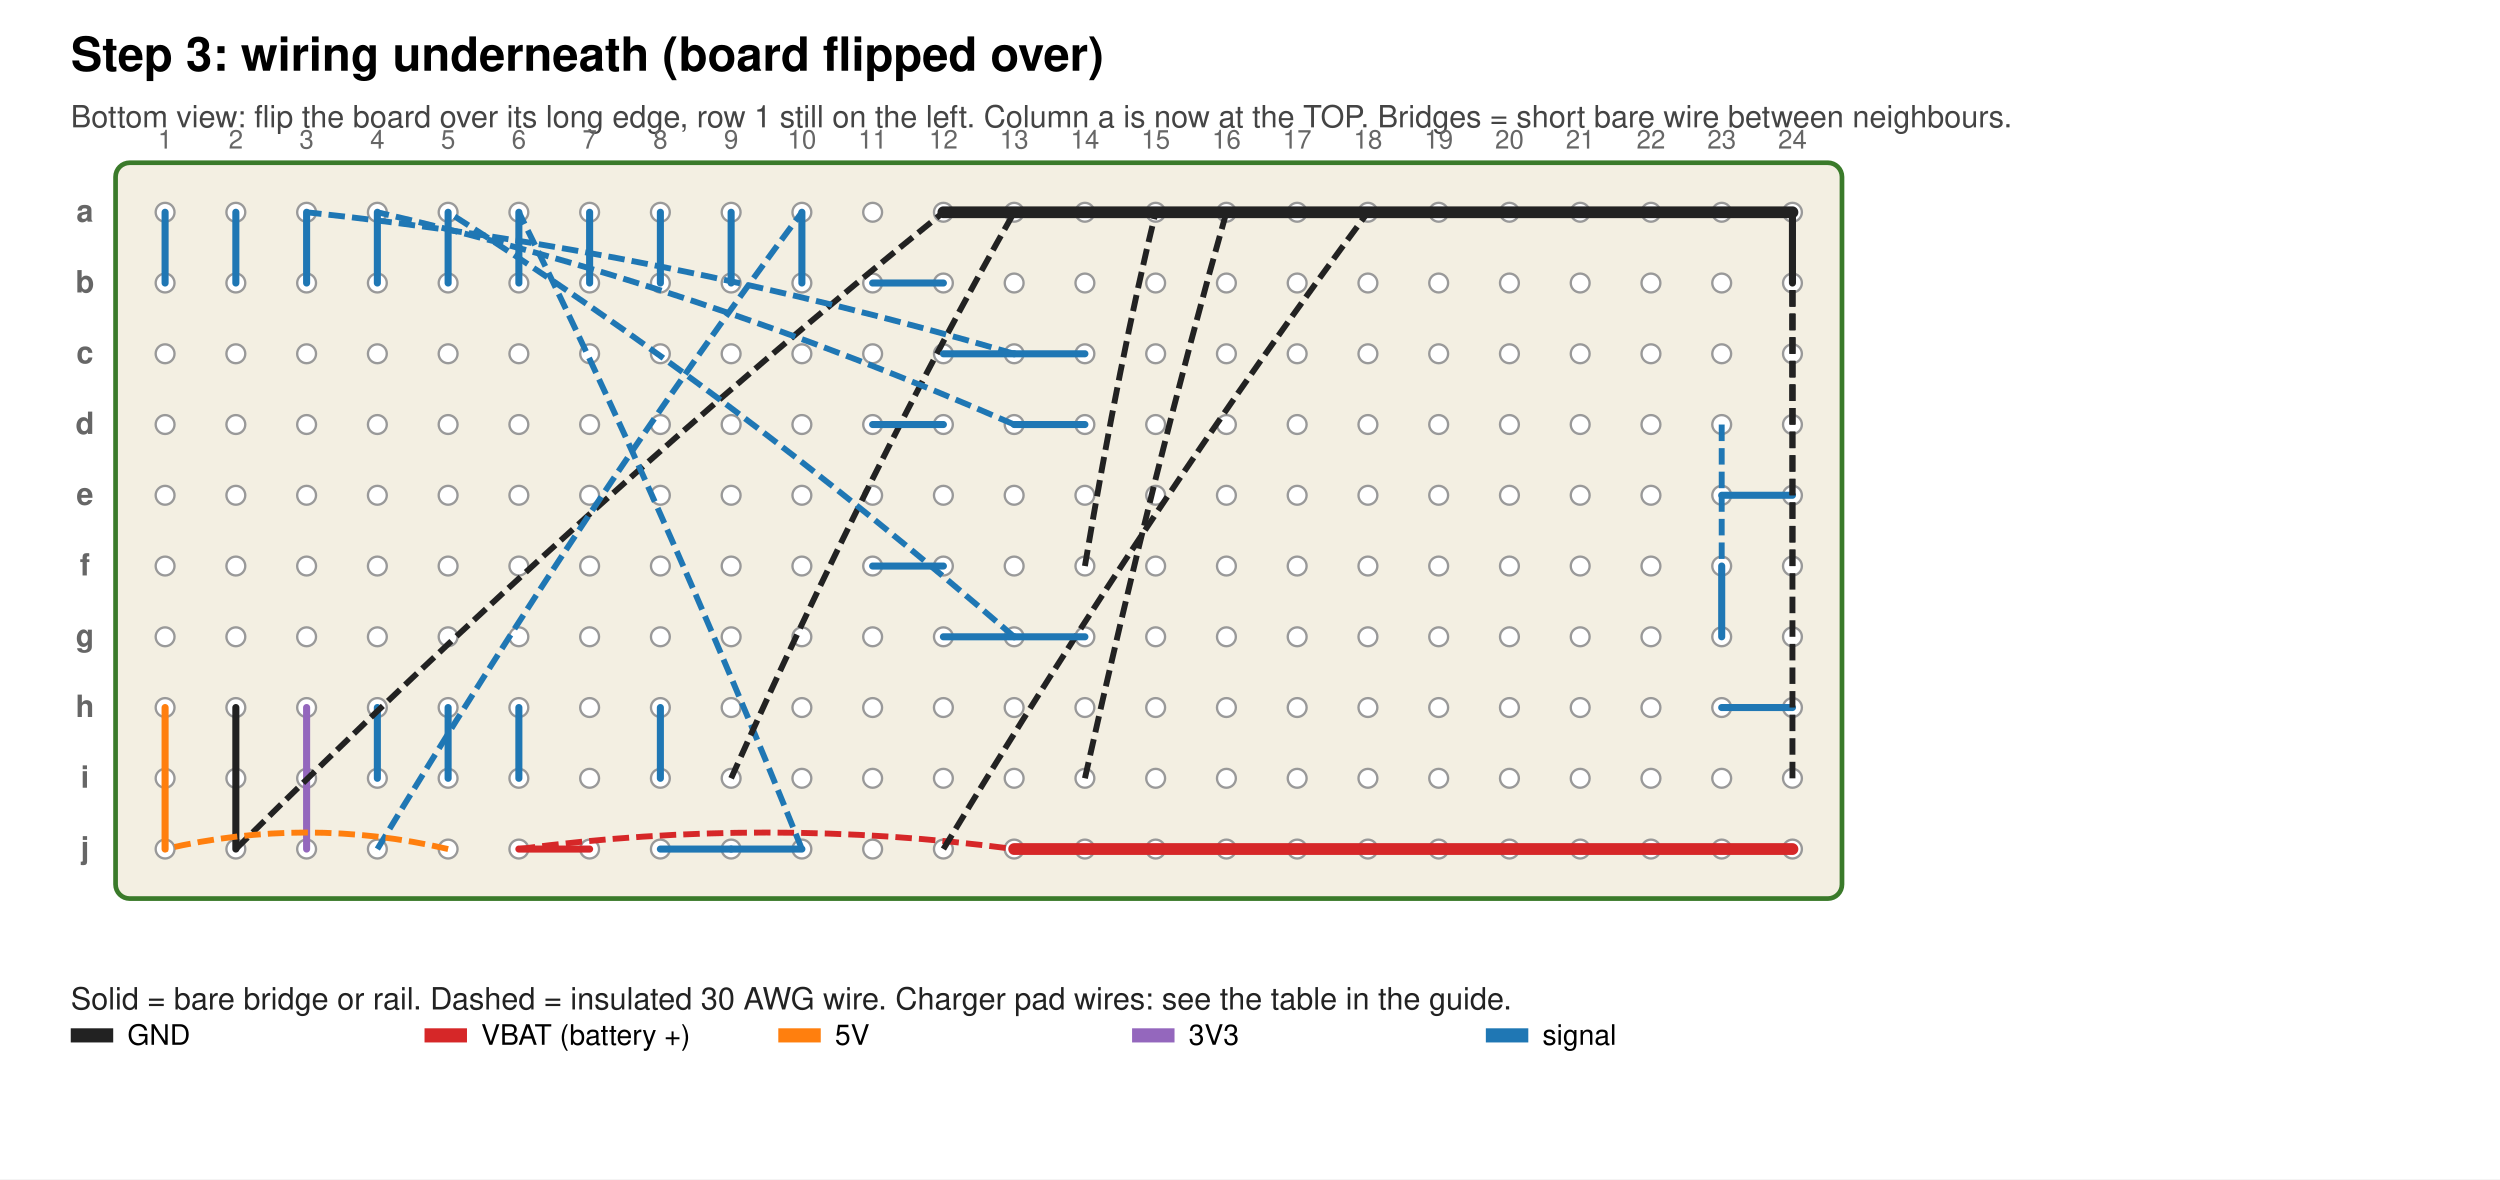
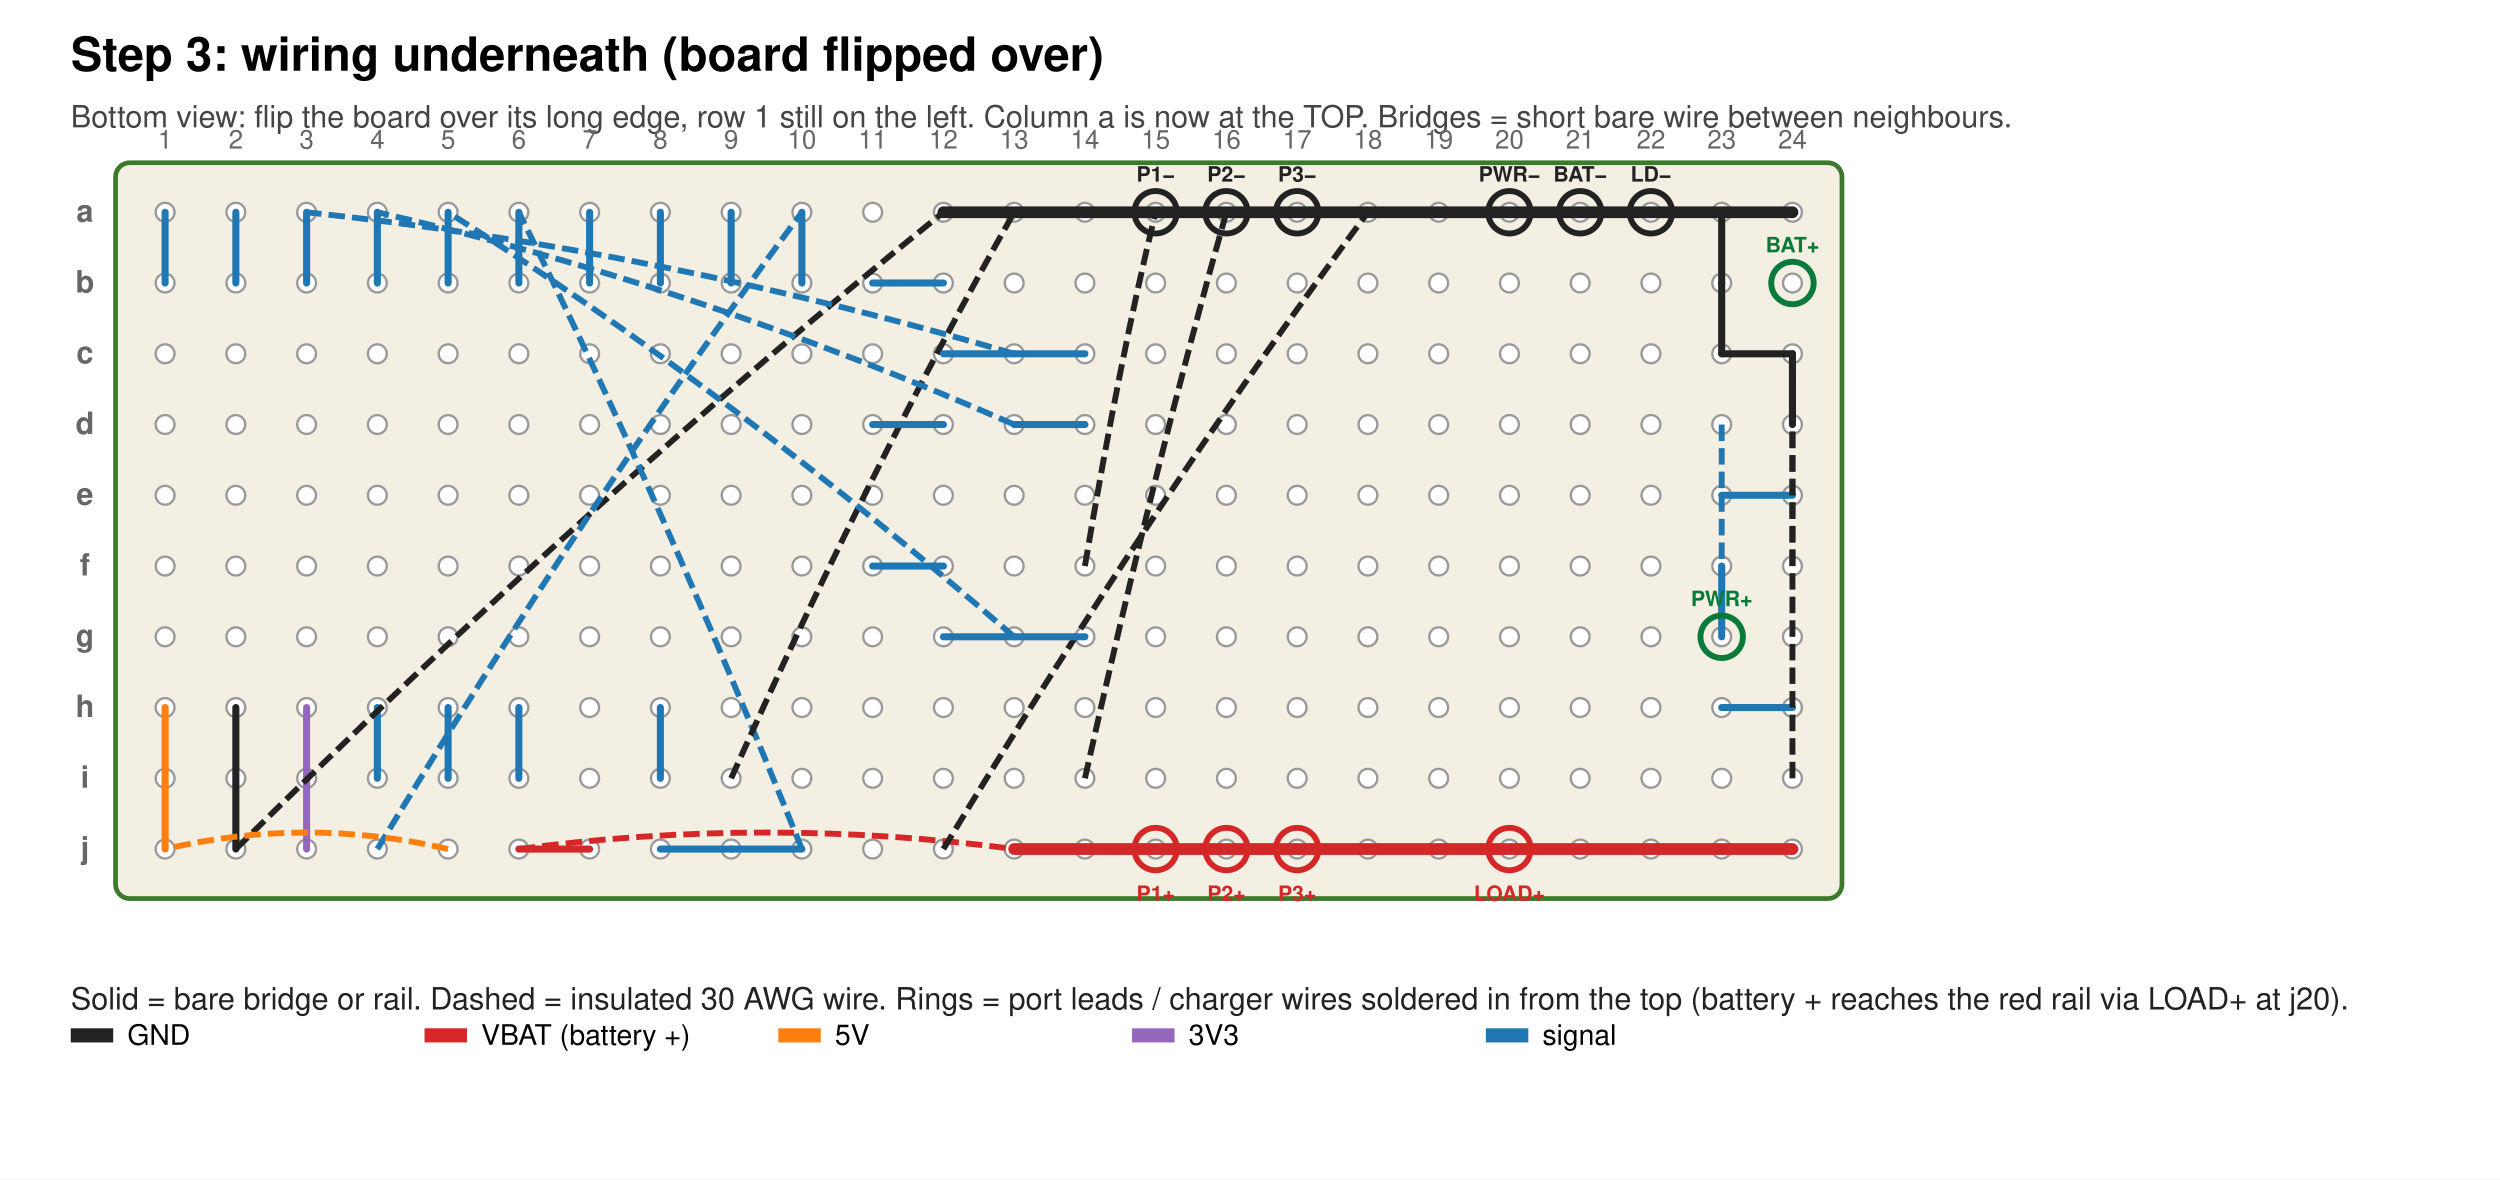
<svg xmlns="http://www.w3.org/2000/svg" width="1060" height="500" font-family="Helvetica,Arial">
  <rect width="100%" height="100%" fill="#ffffff" />
  <text x="30" y="30" font-size="20" font-weight="bold">Step 3: wiring underneath (board flipped over)</text>
  <text x="30" y="54" font-size="13" fill="#444">Bottom view: flip the board over its long edge, row 1 still on the left. Column a is now at the TOP. Bridges = short bare wire between neighbours.</text>
  <rect x="49" y="69" width="732" height="312" rx="6" fill="#f3efe2" stroke="#3a7a2a" stroke-width="2" />
  <text x="70" y="63" font-size="11" fill="#666" text-anchor="middle">1</text>
  <text x="100" y="63" font-size="11" fill="#666" text-anchor="middle">2</text>
  <text x="130" y="63" font-size="11" fill="#666" text-anchor="middle">3</text>
  <text x="160" y="63" font-size="11" fill="#666" text-anchor="middle">4</text>
  <text x="190" y="63" font-size="11" fill="#666" text-anchor="middle">5</text>
  <text x="220" y="63" font-size="11" fill="#666" text-anchor="middle">6</text>
  <text x="250" y="63" font-size="11" fill="#666" text-anchor="middle">7</text>
  <text x="280" y="63" font-size="11" fill="#666" text-anchor="middle">8</text>
  <text x="310" y="63" font-size="11" fill="#666" text-anchor="middle">9</text>
  <text x="340" y="63" font-size="11" fill="#666" text-anchor="middle">10</text>
  <text x="370" y="63" font-size="11" fill="#666" text-anchor="middle">11</text>
  <text x="400" y="63" font-size="11" fill="#666" text-anchor="middle">12</text>
  <text x="430" y="63" font-size="11" fill="#666" text-anchor="middle">13</text>
  <text x="460" y="63" font-size="11" fill="#666" text-anchor="middle">14</text>
  <text x="490" y="63" font-size="11" fill="#666" text-anchor="middle">15</text>
  <text x="520" y="63" font-size="11" fill="#666" text-anchor="middle">16</text>
  <text x="550" y="63" font-size="11" fill="#666" text-anchor="middle">17</text>
  <text x="580" y="63" font-size="11" fill="#666" text-anchor="middle">18</text>
  <text x="610" y="63" font-size="11" fill="#666" text-anchor="middle">19</text>
  <text x="640" y="63" font-size="11" fill="#666" text-anchor="middle">20</text>
  <text x="670" y="63" font-size="11" fill="#666" text-anchor="middle">21</text>
  <text x="700" y="63" font-size="11" fill="#666" text-anchor="middle">22</text>
  <text x="730" y="63" font-size="11" fill="#666" text-anchor="middle">23</text>
  <text x="760" y="63" font-size="11" fill="#666" text-anchor="middle">24</text>
  <text x="36" y="94" font-size="13" font-weight="bold" fill="#666" text-anchor="middle">a</text>
  <text x="36" y="124" font-size="13" font-weight="bold" fill="#666" text-anchor="middle">b</text>
  <text x="36" y="154" font-size="13" font-weight="bold" fill="#666" text-anchor="middle">c</text>
  <text x="36" y="184" font-size="13" font-weight="bold" fill="#666" text-anchor="middle">d</text>
  <text x="36" y="214" font-size="13" font-weight="bold" fill="#666" text-anchor="middle">e</text>
  <text x="36" y="244" font-size="13" font-weight="bold" fill="#666" text-anchor="middle">f</text>
  <text x="36" y="274" font-size="13" font-weight="bold" fill="#666" text-anchor="middle">g</text>
  <text x="36" y="304" font-size="13" font-weight="bold" fill="#666" text-anchor="middle">h</text>
  <text x="36" y="334" font-size="13" font-weight="bold" fill="#666" text-anchor="middle">i</text>
  <text x="36" y="364" font-size="13" font-weight="bold" fill="#666" text-anchor="middle">j</text>
  <circle cx="70" cy="90" r="4" fill="#fff" stroke="#999" />
  <circle cx="70" cy="120" r="4" fill="#fff" stroke="#999" />
  <circle cx="70" cy="150" r="4" fill="#fff" stroke="#999" />
  <circle cx="70" cy="180" r="4" fill="#fff" stroke="#999" />
  <circle cx="70" cy="210" r="4" fill="#fff" stroke="#999" />
  <circle cx="70" cy="240" r="4" fill="#fff" stroke="#999" />
  <circle cx="70" cy="270" r="4" fill="#fff" stroke="#999" />
  <circle cx="70" cy="300" r="4" fill="#fff" stroke="#999" />
  <circle cx="70" cy="330" r="4" fill="#fff" stroke="#999" />
  <circle cx="70" cy="360" r="4" fill="#fff" stroke="#999" />
  <circle cx="100" cy="90" r="4" fill="#fff" stroke="#999" />
  <circle cx="100" cy="120" r="4" fill="#fff" stroke="#999" />
  <circle cx="100" cy="150" r="4" fill="#fff" stroke="#999" />
  <circle cx="100" cy="180" r="4" fill="#fff" stroke="#999" />
  <circle cx="100" cy="210" r="4" fill="#fff" stroke="#999" />
  <circle cx="100" cy="240" r="4" fill="#fff" stroke="#999" />
  <circle cx="100" cy="270" r="4" fill="#fff" stroke="#999" />
  <circle cx="100" cy="300" r="4" fill="#fff" stroke="#999" />
  <circle cx="100" cy="330" r="4" fill="#fff" stroke="#999" />
  <circle cx="100" cy="360" r="4" fill="#fff" stroke="#999" />
  <circle cx="130" cy="90" r="4" fill="#fff" stroke="#999" />
  <circle cx="130" cy="120" r="4" fill="#fff" stroke="#999" />
  <circle cx="130" cy="150" r="4" fill="#fff" stroke="#999" />
  <circle cx="130" cy="180" r="4" fill="#fff" stroke="#999" />
  <circle cx="130" cy="210" r="4" fill="#fff" stroke="#999" />
  <circle cx="130" cy="240" r="4" fill="#fff" stroke="#999" />
  <circle cx="130" cy="270" r="4" fill="#fff" stroke="#999" />
  <circle cx="130" cy="300" r="4" fill="#fff" stroke="#999" />
  <circle cx="130" cy="330" r="4" fill="#fff" stroke="#999" />
  <circle cx="130" cy="360" r="4" fill="#fff" stroke="#999" />
  <circle cx="160" cy="90" r="4" fill="#fff" stroke="#999" />
  <circle cx="160" cy="120" r="4" fill="#fff" stroke="#999" />
  <circle cx="160" cy="150" r="4" fill="#fff" stroke="#999" />
  <circle cx="160" cy="180" r="4" fill="#fff" stroke="#999" />
  <circle cx="160" cy="210" r="4" fill="#fff" stroke="#999" />
  <circle cx="160" cy="240" r="4" fill="#fff" stroke="#999" />
  <circle cx="160" cy="270" r="4" fill="#fff" stroke="#999" />
  <circle cx="160" cy="300" r="4" fill="#fff" stroke="#999" />
  <circle cx="160" cy="330" r="4" fill="#fff" stroke="#999" />
  <circle cx="160" cy="360" r="4" fill="#fff" stroke="#999" />
  <circle cx="190" cy="90" r="4" fill="#fff" stroke="#999" />
  <circle cx="190" cy="120" r="4" fill="#fff" stroke="#999" />
  <circle cx="190" cy="150" r="4" fill="#fff" stroke="#999" />
  <circle cx="190" cy="180" r="4" fill="#fff" stroke="#999" />
  <circle cx="190" cy="210" r="4" fill="#fff" stroke="#999" />
  <circle cx="190" cy="240" r="4" fill="#fff" stroke="#999" />
  <circle cx="190" cy="270" r="4" fill="#fff" stroke="#999" />
  <circle cx="190" cy="300" r="4" fill="#fff" stroke="#999" />
  <circle cx="190" cy="330" r="4" fill="#fff" stroke="#999" />
  <circle cx="190" cy="360" r="4" fill="#fff" stroke="#999" />
  <circle cx="220" cy="90" r="4" fill="#fff" stroke="#999" />
  <circle cx="220" cy="120" r="4" fill="#fff" stroke="#999" />
  <circle cx="220" cy="150" r="4" fill="#fff" stroke="#999" />
  <circle cx="220" cy="180" r="4" fill="#fff" stroke="#999" />
  <circle cx="220" cy="210" r="4" fill="#fff" stroke="#999" />
  <circle cx="220" cy="240" r="4" fill="#fff" stroke="#999" />
  <circle cx="220" cy="270" r="4" fill="#fff" stroke="#999" />
  <circle cx="220" cy="300" r="4" fill="#fff" stroke="#999" />
  <circle cx="220" cy="330" r="4" fill="#fff" stroke="#999" />
  <circle cx="220" cy="360" r="4" fill="#fff" stroke="#999" />
  <circle cx="250" cy="90" r="4" fill="#fff" stroke="#999" />
  <circle cx="250" cy="120" r="4" fill="#fff" stroke="#999" />
  <circle cx="250" cy="150" r="4" fill="#fff" stroke="#999" />
  <circle cx="250" cy="180" r="4" fill="#fff" stroke="#999" />
  <circle cx="250" cy="210" r="4" fill="#fff" stroke="#999" />
  <circle cx="250" cy="240" r="4" fill="#fff" stroke="#999" />
  <circle cx="250" cy="270" r="4" fill="#fff" stroke="#999" />
  <circle cx="250" cy="300" r="4" fill="#fff" stroke="#999" />
  <circle cx="250" cy="330" r="4" fill="#fff" stroke="#999" />
  <circle cx="250" cy="360" r="4" fill="#fff" stroke="#999" />
  <circle cx="280" cy="90" r="4" fill="#fff" stroke="#999" />
  <circle cx="280" cy="120" r="4" fill="#fff" stroke="#999" />
  <circle cx="280" cy="150" r="4" fill="#fff" stroke="#999" />
  <circle cx="280" cy="180" r="4" fill="#fff" stroke="#999" />
  <circle cx="280" cy="210" r="4" fill="#fff" stroke="#999" />
  <circle cx="280" cy="240" r="4" fill="#fff" stroke="#999" />
  <circle cx="280" cy="270" r="4" fill="#fff" stroke="#999" />
  <circle cx="280" cy="300" r="4" fill="#fff" stroke="#999" />
  <circle cx="280" cy="330" r="4" fill="#fff" stroke="#999" />
  <circle cx="280" cy="360" r="4" fill="#fff" stroke="#999" />
  <circle cx="310" cy="90" r="4" fill="#fff" stroke="#999" />
  <circle cx="310" cy="120" r="4" fill="#fff" stroke="#999" />
  <circle cx="310" cy="150" r="4" fill="#fff" stroke="#999" />
  <circle cx="310" cy="180" r="4" fill="#fff" stroke="#999" />
  <circle cx="310" cy="210" r="4" fill="#fff" stroke="#999" />
  <circle cx="310" cy="240" r="4" fill="#fff" stroke="#999" />
  <circle cx="310" cy="270" r="4" fill="#fff" stroke="#999" />
  <circle cx="310" cy="300" r="4" fill="#fff" stroke="#999" />
  <circle cx="310" cy="330" r="4" fill="#fff" stroke="#999" />
  <circle cx="310" cy="360" r="4" fill="#fff" stroke="#999" />
  <circle cx="340" cy="90" r="4" fill="#fff" stroke="#999" />
  <circle cx="340" cy="120" r="4" fill="#fff" stroke="#999" />
  <circle cx="340" cy="150" r="4" fill="#fff" stroke="#999" />
  <circle cx="340" cy="180" r="4" fill="#fff" stroke="#999" />
  <circle cx="340" cy="210" r="4" fill="#fff" stroke="#999" />
  <circle cx="340" cy="240" r="4" fill="#fff" stroke="#999" />
  <circle cx="340" cy="270" r="4" fill="#fff" stroke="#999" />
  <circle cx="340" cy="300" r="4" fill="#fff" stroke="#999" />
  <circle cx="340" cy="330" r="4" fill="#fff" stroke="#999" />
  <circle cx="340" cy="360" r="4" fill="#fff" stroke="#999" />
  <circle cx="370" cy="90" r="4" fill="#fff" stroke="#999" />
  <circle cx="370" cy="120" r="4" fill="#fff" stroke="#999" />
  <circle cx="370" cy="150" r="4" fill="#fff" stroke="#999" />
  <circle cx="370" cy="180" r="4" fill="#fff" stroke="#999" />
  <circle cx="370" cy="210" r="4" fill="#fff" stroke="#999" />
  <circle cx="370" cy="240" r="4" fill="#fff" stroke="#999" />
  <circle cx="370" cy="270" r="4" fill="#fff" stroke="#999" />
  <circle cx="370" cy="300" r="4" fill="#fff" stroke="#999" />
  <circle cx="370" cy="330" r="4" fill="#fff" stroke="#999" />
  <circle cx="370" cy="360" r="4" fill="#fff" stroke="#999" />
  <circle cx="400" cy="90" r="4" fill="#fff" stroke="#999" />
  <circle cx="400" cy="120" r="4" fill="#fff" stroke="#999" />
  <circle cx="400" cy="150" r="4" fill="#fff" stroke="#999" />
  <circle cx="400" cy="180" r="4" fill="#fff" stroke="#999" />
  <circle cx="400" cy="210" r="4" fill="#fff" stroke="#999" />
  <circle cx="400" cy="240" r="4" fill="#fff" stroke="#999" />
  <circle cx="400" cy="270" r="4" fill="#fff" stroke="#999" />
  <circle cx="400" cy="300" r="4" fill="#fff" stroke="#999" />
  <circle cx="400" cy="330" r="4" fill="#fff" stroke="#999" />
  <circle cx="400" cy="360" r="4" fill="#fff" stroke="#999" />
  <circle cx="430" cy="90" r="4" fill="#fff" stroke="#999" />
  <circle cx="430" cy="120" r="4" fill="#fff" stroke="#999" />
  <circle cx="430" cy="150" r="4" fill="#fff" stroke="#999" />
  <circle cx="430" cy="180" r="4" fill="#fff" stroke="#999" />
  <circle cx="430" cy="210" r="4" fill="#fff" stroke="#999" />
  <circle cx="430" cy="240" r="4" fill="#fff" stroke="#999" />
  <circle cx="430" cy="270" r="4" fill="#fff" stroke="#999" />
  <circle cx="430" cy="300" r="4" fill="#fff" stroke="#999" />
  <circle cx="430" cy="330" r="4" fill="#fff" stroke="#999" />
  <circle cx="430" cy="360" r="4" fill="#fff" stroke="#999" />
  <circle cx="460" cy="90" r="4" fill="#fff" stroke="#999" />
  <circle cx="460" cy="120" r="4" fill="#fff" stroke="#999" />
  <circle cx="460" cy="150" r="4" fill="#fff" stroke="#999" />
  <circle cx="460" cy="180" r="4" fill="#fff" stroke="#999" />
  <circle cx="460" cy="210" r="4" fill="#fff" stroke="#999" />
  <circle cx="460" cy="240" r="4" fill="#fff" stroke="#999" />
  <circle cx="460" cy="270" r="4" fill="#fff" stroke="#999" />
  <circle cx="460" cy="300" r="4" fill="#fff" stroke="#999" />
  <circle cx="460" cy="330" r="4" fill="#fff" stroke="#999" />
  <circle cx="460" cy="360" r="4" fill="#fff" stroke="#999" />
  <circle cx="490" cy="90" r="4" fill="#fff" stroke="#999" />
  <circle cx="490" cy="120" r="4" fill="#fff" stroke="#999" />
  <circle cx="490" cy="150" r="4" fill="#fff" stroke="#999" />
  <circle cx="490" cy="180" r="4" fill="#fff" stroke="#999" />
  <circle cx="490" cy="210" r="4" fill="#fff" stroke="#999" />
  <circle cx="490" cy="240" r="4" fill="#fff" stroke="#999" />
  <circle cx="490" cy="270" r="4" fill="#fff" stroke="#999" />
  <circle cx="490" cy="300" r="4" fill="#fff" stroke="#999" />
  <circle cx="490" cy="330" r="4" fill="#fff" stroke="#999" />
  <circle cx="490" cy="360" r="4" fill="#fff" stroke="#999" />
  <circle cx="520" cy="90" r="4" fill="#fff" stroke="#999" />
  <circle cx="520" cy="120" r="4" fill="#fff" stroke="#999" />
  <circle cx="520" cy="150" r="4" fill="#fff" stroke="#999" />
  <circle cx="520" cy="180" r="4" fill="#fff" stroke="#999" />
  <circle cx="520" cy="210" r="4" fill="#fff" stroke="#999" />
  <circle cx="520" cy="240" r="4" fill="#fff" stroke="#999" />
  <circle cx="520" cy="270" r="4" fill="#fff" stroke="#999" />
  <circle cx="520" cy="300" r="4" fill="#fff" stroke="#999" />
  <circle cx="520" cy="330" r="4" fill="#fff" stroke="#999" />
  <circle cx="520" cy="360" r="4" fill="#fff" stroke="#999" />
  <circle cx="550" cy="90" r="4" fill="#fff" stroke="#999" />
  <circle cx="550" cy="120" r="4" fill="#fff" stroke="#999" />
  <circle cx="550" cy="150" r="4" fill="#fff" stroke="#999" />
  <circle cx="550" cy="180" r="4" fill="#fff" stroke="#999" />
  <circle cx="550" cy="210" r="4" fill="#fff" stroke="#999" />
  <circle cx="550" cy="240" r="4" fill="#fff" stroke="#999" />
  <circle cx="550" cy="270" r="4" fill="#fff" stroke="#999" />
  <circle cx="550" cy="300" r="4" fill="#fff" stroke="#999" />
  <circle cx="550" cy="330" r="4" fill="#fff" stroke="#999" />
  <circle cx="550" cy="360" r="4" fill="#fff" stroke="#999" />
  <circle cx="580" cy="90" r="4" fill="#fff" stroke="#999" />
  <circle cx="580" cy="120" r="4" fill="#fff" stroke="#999" />
  <circle cx="580" cy="150" r="4" fill="#fff" stroke="#999" />
  <circle cx="580" cy="180" r="4" fill="#fff" stroke="#999" />
  <circle cx="580" cy="210" r="4" fill="#fff" stroke="#999" />
  <circle cx="580" cy="240" r="4" fill="#fff" stroke="#999" />
  <circle cx="580" cy="270" r="4" fill="#fff" stroke="#999" />
  <circle cx="580" cy="300" r="4" fill="#fff" stroke="#999" />
  <circle cx="580" cy="330" r="4" fill="#fff" stroke="#999" />
  <circle cx="580" cy="360" r="4" fill="#fff" stroke="#999" />
  <circle cx="610" cy="90" r="4" fill="#fff" stroke="#999" />
  <circle cx="610" cy="120" r="4" fill="#fff" stroke="#999" />
  <circle cx="610" cy="150" r="4" fill="#fff" stroke="#999" />
  <circle cx="610" cy="180" r="4" fill="#fff" stroke="#999" />
  <circle cx="610" cy="210" r="4" fill="#fff" stroke="#999" />
  <circle cx="610" cy="240" r="4" fill="#fff" stroke="#999" />
  <circle cx="610" cy="270" r="4" fill="#fff" stroke="#999" />
  <circle cx="610" cy="300" r="4" fill="#fff" stroke="#999" />
  <circle cx="610" cy="330" r="4" fill="#fff" stroke="#999" />
  <circle cx="610" cy="360" r="4" fill="#fff" stroke="#999" />
  <circle cx="640" cy="90" r="4" fill="#fff" stroke="#999" />
  <circle cx="640" cy="120" r="4" fill="#fff" stroke="#999" />
  <circle cx="640" cy="150" r="4" fill="#fff" stroke="#999" />
  <circle cx="640" cy="180" r="4" fill="#fff" stroke="#999" />
  <circle cx="640" cy="210" r="4" fill="#fff" stroke="#999" />
  <circle cx="640" cy="240" r="4" fill="#fff" stroke="#999" />
  <circle cx="640" cy="270" r="4" fill="#fff" stroke="#999" />
  <circle cx="640" cy="300" r="4" fill="#fff" stroke="#999" />
  <circle cx="640" cy="330" r="4" fill="#fff" stroke="#999" />
  <circle cx="640" cy="360" r="4" fill="#fff" stroke="#999" />
  <circle cx="670" cy="90" r="4" fill="#fff" stroke="#999" />
  <circle cx="670" cy="120" r="4" fill="#fff" stroke="#999" />
  <circle cx="670" cy="150" r="4" fill="#fff" stroke="#999" />
  <circle cx="670" cy="180" r="4" fill="#fff" stroke="#999" />
  <circle cx="670" cy="210" r="4" fill="#fff" stroke="#999" />
  <circle cx="670" cy="240" r="4" fill="#fff" stroke="#999" />
  <circle cx="670" cy="270" r="4" fill="#fff" stroke="#999" />
  <circle cx="670" cy="300" r="4" fill="#fff" stroke="#999" />
  <circle cx="670" cy="330" r="4" fill="#fff" stroke="#999" />
  <circle cx="670" cy="360" r="4" fill="#fff" stroke="#999" />
  <circle cx="700" cy="90" r="4" fill="#fff" stroke="#999" />
  <circle cx="700" cy="120" r="4" fill="#fff" stroke="#999" />
  <circle cx="700" cy="150" r="4" fill="#fff" stroke="#999" />
  <circle cx="700" cy="180" r="4" fill="#fff" stroke="#999" />
  <circle cx="700" cy="210" r="4" fill="#fff" stroke="#999" />
  <circle cx="700" cy="240" r="4" fill="#fff" stroke="#999" />
  <circle cx="700" cy="270" r="4" fill="#fff" stroke="#999" />
  <circle cx="700" cy="300" r="4" fill="#fff" stroke="#999" />
  <circle cx="700" cy="330" r="4" fill="#fff" stroke="#999" />
  <circle cx="700" cy="360" r="4" fill="#fff" stroke="#999" />
  <circle cx="730" cy="90" r="4" fill="#fff" stroke="#999" />
  <circle cx="730" cy="120" r="4" fill="#fff" stroke="#999" />
  <circle cx="730" cy="150" r="4" fill="#fff" stroke="#999" />
  <circle cx="730" cy="180" r="4" fill="#fff" stroke="#999" />
  <circle cx="730" cy="210" r="4" fill="#fff" stroke="#999" />
  <circle cx="730" cy="240" r="4" fill="#fff" stroke="#999" />
  <circle cx="730" cy="270" r="4" fill="#fff" stroke="#999" />
  <circle cx="730" cy="300" r="4" fill="#fff" stroke="#999" />
  <circle cx="730" cy="330" r="4" fill="#fff" stroke="#999" />
  <circle cx="730" cy="360" r="4" fill="#fff" stroke="#999" />
  <circle cx="760" cy="90" r="4" fill="#fff" stroke="#999" />
  <circle cx="760" cy="120" r="4" fill="#fff" stroke="#999" />
  <circle cx="760" cy="150" r="4" fill="#fff" stroke="#999" />
  <circle cx="760" cy="180" r="4" fill="#fff" stroke="#999" />
  <circle cx="760" cy="210" r="4" fill="#fff" stroke="#999" />
  <circle cx="760" cy="240" r="4" fill="#fff" stroke="#999" />
  <circle cx="760" cy="270" r="4" fill="#fff" stroke="#999" />
  <circle cx="760" cy="300" r="4" fill="#fff" stroke="#999" />
  <circle cx="760" cy="330" r="4" fill="#fff" stroke="#999" />
  <circle cx="760" cy="360" r="4" fill="#fff" stroke="#999" />
  <line x1="400" y1="90" x2="760" y2="90" stroke="#222222" stroke-width="5" stroke-linecap="round" />
  <line x1="430" y1="360" x2="760" y2="360" stroke="#d62728" stroke-width="5" stroke-linecap="round" />
  <line x1="70" y1="90" x2="70" y2="120" stroke="#1f77b4" stroke-width="3" stroke-linecap="round" />
  <line x1="100" y1="90" x2="100" y2="120" stroke="#1f77b4" stroke-width="3" stroke-linecap="round" />
  <line x1="130" y1="90" x2="130" y2="120" stroke="#1f77b4" stroke-width="3" stroke-linecap="round" />
  <line x1="160" y1="90" x2="160" y2="120" stroke="#1f77b4" stroke-width="3" stroke-linecap="round" />
  <line x1="190" y1="90" x2="190" y2="120" stroke="#1f77b4" stroke-width="3" stroke-linecap="round" />
  <line x1="220" y1="90" x2="220" y2="120" stroke="#1f77b4" stroke-width="3" stroke-linecap="round" />
  <line x1="250" y1="90" x2="250" y2="120" stroke="#1f77b4" stroke-width="3" stroke-linecap="round" />
  <line x1="280" y1="90" x2="280" y2="120" stroke="#1f77b4" stroke-width="3" stroke-linecap="round" />
  <line x1="310" y1="90" x2="310" y2="120" stroke="#1f77b4" stroke-width="3" stroke-linecap="round" />
  <line x1="340" y1="90" x2="340" y2="120" stroke="#1f77b4" stroke-width="3" stroke-linecap="round" />
  <line x1="70" y1="300" x2="70" y2="360" stroke="#ff7f0e" stroke-width="3" stroke-linecap="round" />
  <line x1="100" y1="300" x2="100" y2="360" stroke="#222222" stroke-width="3" stroke-linecap="round" />
  <line x1="130" y1="300" x2="130" y2="360" stroke="#9467bd" stroke-width="3" stroke-linecap="round" />
  <line x1="160" y1="300" x2="160" y2="330" stroke="#1f77b4" stroke-width="3" stroke-linecap="round" />
  <line x1="190" y1="300" x2="190" y2="330" stroke="#1f77b4" stroke-width="3" stroke-linecap="round" />
  <line x1="220" y1="300" x2="220" y2="330" stroke="#1f77b4" stroke-width="3" stroke-linecap="round" />
  <line x1="280" y1="300" x2="280" y2="330" stroke="#1f77b4" stroke-width="3" stroke-linecap="round" />
  <path d="M100 360 Q250 211 400 90" fill="none" stroke="#222222" stroke-width="2.5" stroke-dasharray="7,3" />
  <path d="M160 360 Q250 211 340 90" fill="none" stroke="#1f77b4" stroke-width="2.5" stroke-dasharray="7,3" />
  <path d="M190 360 Q130 346 70 360" fill="none" stroke="#ff7f0e" stroke-width="2.5" stroke-dasharray="7,3" />
  <line x1="220" y1="360" x2="250" y2="360" stroke="#d62728" stroke-width="3" stroke-linecap="round" />
  <path d="M220 360 Q325 346 430 360" fill="none" stroke="#d62728" stroke-width="2.5" stroke-dasharray="7,3" />
  <line x1="280" y1="360" x2="310" y2="360" stroke="#1f77b4" stroke-width="3" stroke-linecap="round" />
  <line x1="310" y1="360" x2="340" y2="360" stroke="#1f77b4" stroke-width="3" stroke-linecap="round" />
  <path d="M340 360 Q280 211 220 90" fill="none" stroke="#1f77b4" stroke-width="2.5" stroke-dasharray="7,3" />
  <path d="M310 330 Q370 196 430 90" fill="none" stroke="#222222" stroke-width="2.5" stroke-dasharray="7,3" />
  <path d="M400 360 Q490 211 580 90" fill="none" stroke="#222222" stroke-width="2.5" stroke-dasharray="7,3" />
  <line x1="370" y1="120" x2="400" y2="120" stroke="#1f77b4" stroke-width="3" stroke-linecap="round" />
  <line x1="370" y1="180" x2="400" y2="180" stroke="#1f77b4" stroke-width="3" stroke-linecap="round" />
  <line x1="370" y1="240" x2="400" y2="240" stroke="#1f77b4" stroke-width="3" stroke-linecap="round" />
  <line x1="400" y1="150" x2="430" y2="150" stroke="#1f77b4" stroke-width="3" stroke-linecap="round" />
  <line x1="430" y1="150" x2="460" y2="150" stroke="#1f77b4" stroke-width="3" stroke-linecap="round" />
  <line x1="430" y1="180" x2="460" y2="180" stroke="#1f77b4" stroke-width="3" stroke-linecap="round" />
  <line x1="400" y1="270" x2="430" y2="270" stroke="#1f77b4" stroke-width="3" stroke-linecap="round" />
  <line x1="430" y1="270" x2="460" y2="270" stroke="#1f77b4" stroke-width="3" stroke-linecap="round" />
  <path d="M430 150 Q280 106 130 90" fill="none" stroke="#1f77b4" stroke-width="2.5" stroke-dasharray="7,3" />
  <path d="M430 180 Q295 121 160 90" fill="none" stroke="#1f77b4" stroke-width="2.5" stroke-dasharray="7,3" />
  <path d="M430 270 Q310 166 190 90" fill="none" stroke="#1f77b4" stroke-width="2.5" stroke-dasharray="7,3" />
  <path d="M460 240 Q475 151 490 90" fill="none" stroke="#222222" stroke-width="2.5" stroke-dasharray="7,3" />
  <path d="M460 330 Q490 196 520 90" fill="none" stroke="#222222" stroke-width="2.5" stroke-dasharray="7,3" />
  <line x1="730" y1="210" x2="760" y2="210" stroke="#1f77b4" stroke-width="3" stroke-linecap="round" />
  <line x1="730" y1="300" x2="760" y2="300" stroke="#1f77b4" stroke-width="3" stroke-linecap="round" />
  <path d="M730 180 Q730 196 730 240" fill="none" stroke="#1f77b4" stroke-width="2.5" stroke-dasharray="7,3" />
  <line x1="730" y1="240" x2="730" y2="270" stroke="#1f77b4" stroke-width="3" stroke-linecap="round" />
-   <line x1="760" y1="120" x2="760" y2="90" stroke="#222222" stroke-width="3" stroke-linecap="round" />
-   <path d="M760 180 Q760 121 760 90" fill="none" stroke="#222222" stroke-width="2.5" stroke-dasharray="7,3" />
-   <path d="M760 240 Q760 151 760 90" fill="none" stroke="#222222" stroke-width="2.5" stroke-dasharray="7,3" />
-   <path d="M760 330 Q760 196 760 90" fill="none" stroke="#222222" stroke-width="2.5" stroke-dasharray="7,3" />
+   <line x1="760" y1="180" x2="760" y2="150" stroke="#222222" stroke-width="3" stroke-linecap="round" />
+   <line x1="760" y1="150" x2="730" y2="150" stroke="#222222" stroke-width="3" stroke-linecap="round" />
+   <line x1="730" y1="150" x2="730" y2="120" stroke="#222222" stroke-width="3" stroke-linecap="round" />
+   <line x1="730" y1="120" x2="730" y2="90" stroke="#222222" stroke-width="3" stroke-linecap="round" />
+   <path d="M760 240 Q760 181 760 150" fill="none" stroke="#222222" stroke-width="2.5" stroke-dasharray="7,3" />
+   <path d="M760 330 Q760 226 760 150" fill="none" stroke="#222222" stroke-width="2.5" stroke-dasharray="7,3" />
+   <circle cx="490" cy="360" r="9" fill="none" stroke="#d62728" stroke-width="2.5" />
+   <text x="490" y="382" font-size="9" font-weight="bold" fill="#d62728" text-anchor="middle">P1+</text>
+   <circle cx="520" cy="360" r="9" fill="none" stroke="#d62728" stroke-width="2.5" />
+   <text x="520" y="382" font-size="9" font-weight="bold" fill="#d62728" text-anchor="middle">P2+</text>
+   <circle cx="550" cy="360" r="9" fill="none" stroke="#d62728" stroke-width="2.5" />
+   <text x="550" y="382" font-size="9" font-weight="bold" fill="#d62728" text-anchor="middle">P3+</text>
+   <circle cx="490" cy="90" r="9" fill="none" stroke="#222222" stroke-width="2.5" />
+   <text x="490" y="77" font-size="9" font-weight="bold" fill="#222222" text-anchor="middle">P1−</text>
+   <circle cx="520" cy="90" r="9" fill="none" stroke="#222222" stroke-width="2.5" />
+   <text x="520" y="77" font-size="9" font-weight="bold" fill="#222222" text-anchor="middle">P2−</text>
+   <circle cx="550" cy="90" r="9" fill="none" stroke="#222222" stroke-width="2.5" />
+   <text x="550" y="77" font-size="9" font-weight="bold" fill="#222222" text-anchor="middle">P3−</text>
+   <circle cx="730" cy="270" r="9" fill="none" stroke="#0a7a3a" stroke-width="2.5" />
+   <text x="730" y="257" font-size="9" font-weight="bold" fill="#0a7a3a" text-anchor="middle">PWR+</text>
+   <circle cx="640" cy="90" r="9" fill="none" stroke="#222222" stroke-width="2.5" />
+   <text x="640" y="77" font-size="9" font-weight="bold" fill="#222222" text-anchor="middle">PWR−</text>
+   <circle cx="760" cy="120" r="9" fill="none" stroke="#0a7a3a" stroke-width="2.5" />
+   <text x="760" y="107" font-size="9" font-weight="bold" fill="#0a7a3a" text-anchor="middle">BAT+</text>
+   <circle cx="670" cy="90" r="9" fill="none" stroke="#222222" stroke-width="2.5" />
+   <text x="670" y="77" font-size="9" font-weight="bold" fill="#222222" text-anchor="middle">BAT−</text>
+   <circle cx="640" cy="360" r="9" fill="none" stroke="#d62728" stroke-width="2.5" />
+   <text x="640" y="382" font-size="9" font-weight="bold" fill="#d62728" text-anchor="middle">LOAD+</text>
+   <circle cx="700" cy="90" r="9" fill="none" stroke="#222222" stroke-width="2.5" />
+   <text x="700" y="77" font-size="9" font-weight="bold" fill="#222222" text-anchor="middle">LD−</text>
  <rect x="30" y="436" width="18" height="6" fill="#222222" />
  <text x="54" y="443" font-size="12">GND</text>
  <rect x="180" y="436" width="18" height="6" fill="#d62728" />
  <text x="204" y="443" font-size="12">VBAT (battery +)</text>
  <rect x="330" y="436" width="18" height="6" fill="#ff7f0e" />
  <text x="354" y="443" font-size="12">5V</text>
  <rect x="480" y="436" width="18" height="6" fill="#9467bd" />
  <text x="504" y="443" font-size="12">3V3</text>
  <rect x="630" y="436" width="18" height="6" fill="#1f77b4" />
  <text x="654" y="443" font-size="12">signal</text>
  <text x="30" y="408" font-size="13" fill="#222" />
-   <text x="30" y="428" font-size="13" fill="#222">Solid = bare bridge or rail. Dashed = insulated 30 AWG wire. Charger pad wires: see the table in the guide.</text>
+   <text x="30" y="428" font-size="13" fill="#222">Solid = bare bridge or rail. Dashed = insulated 30 AWG wire. Rings = port leads / charger wires soldered in from the top (battery + reaches the red rail via LOAD+ at j20).</text>
</svg>
